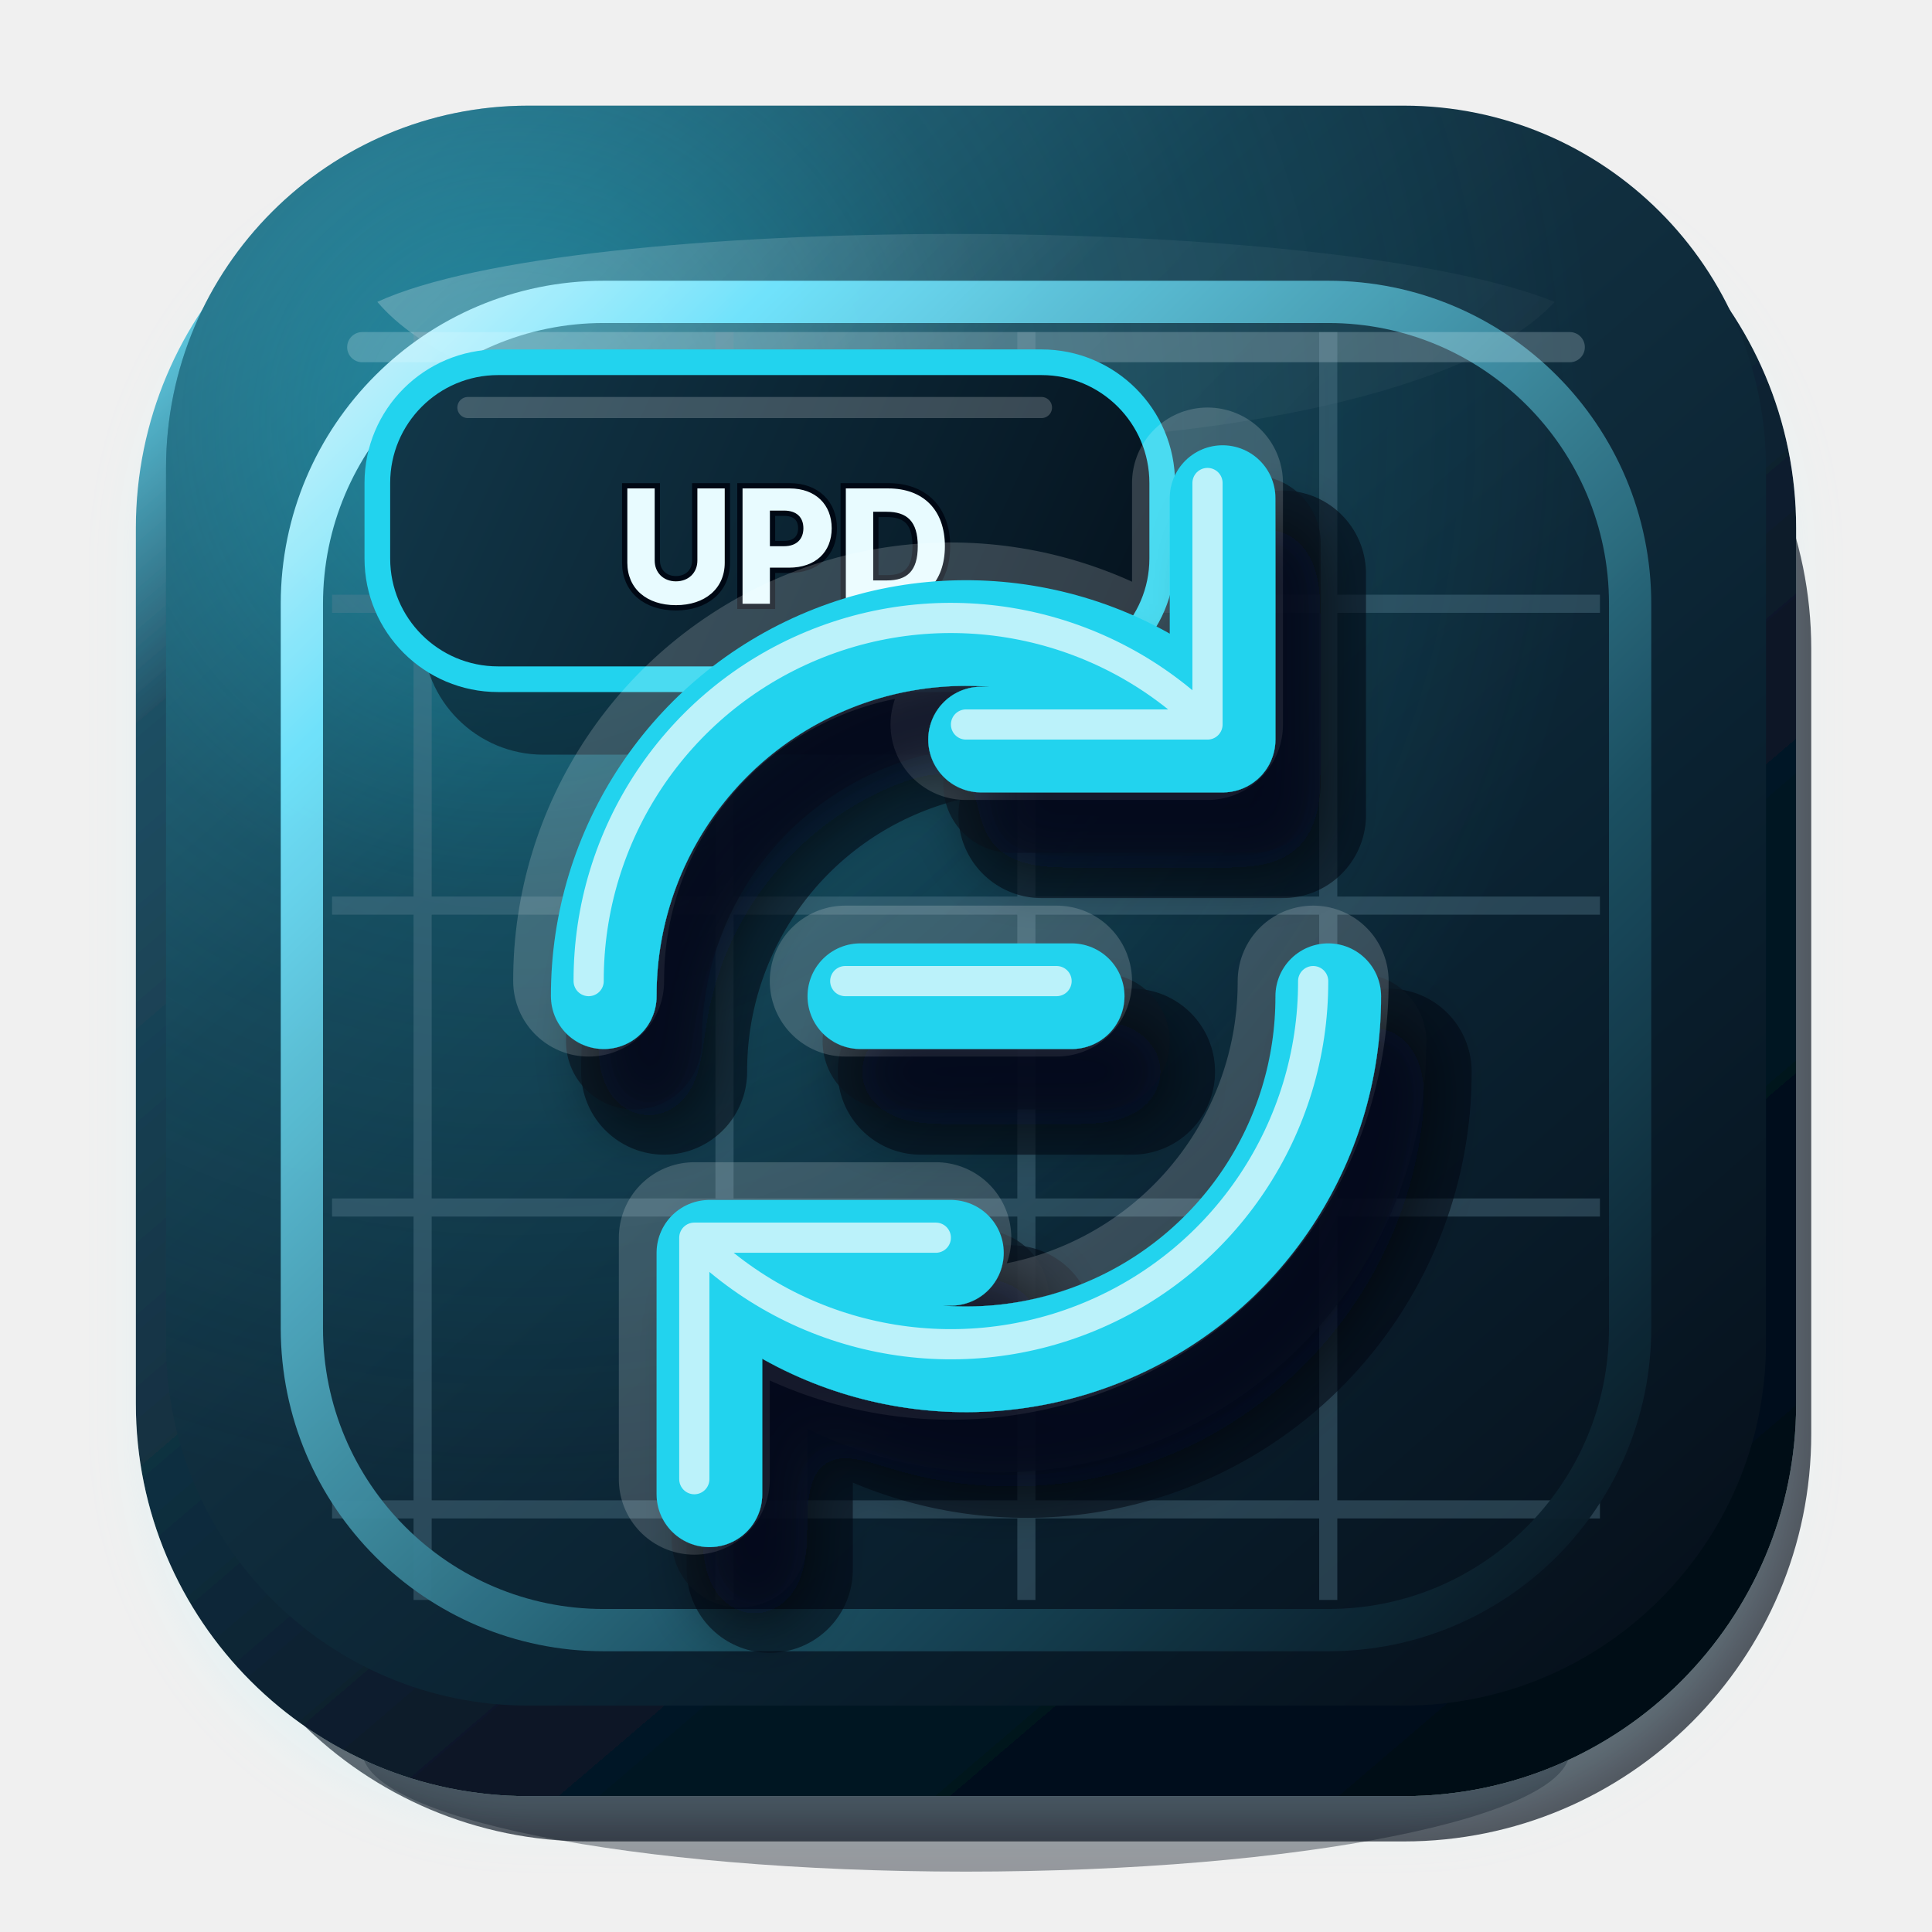
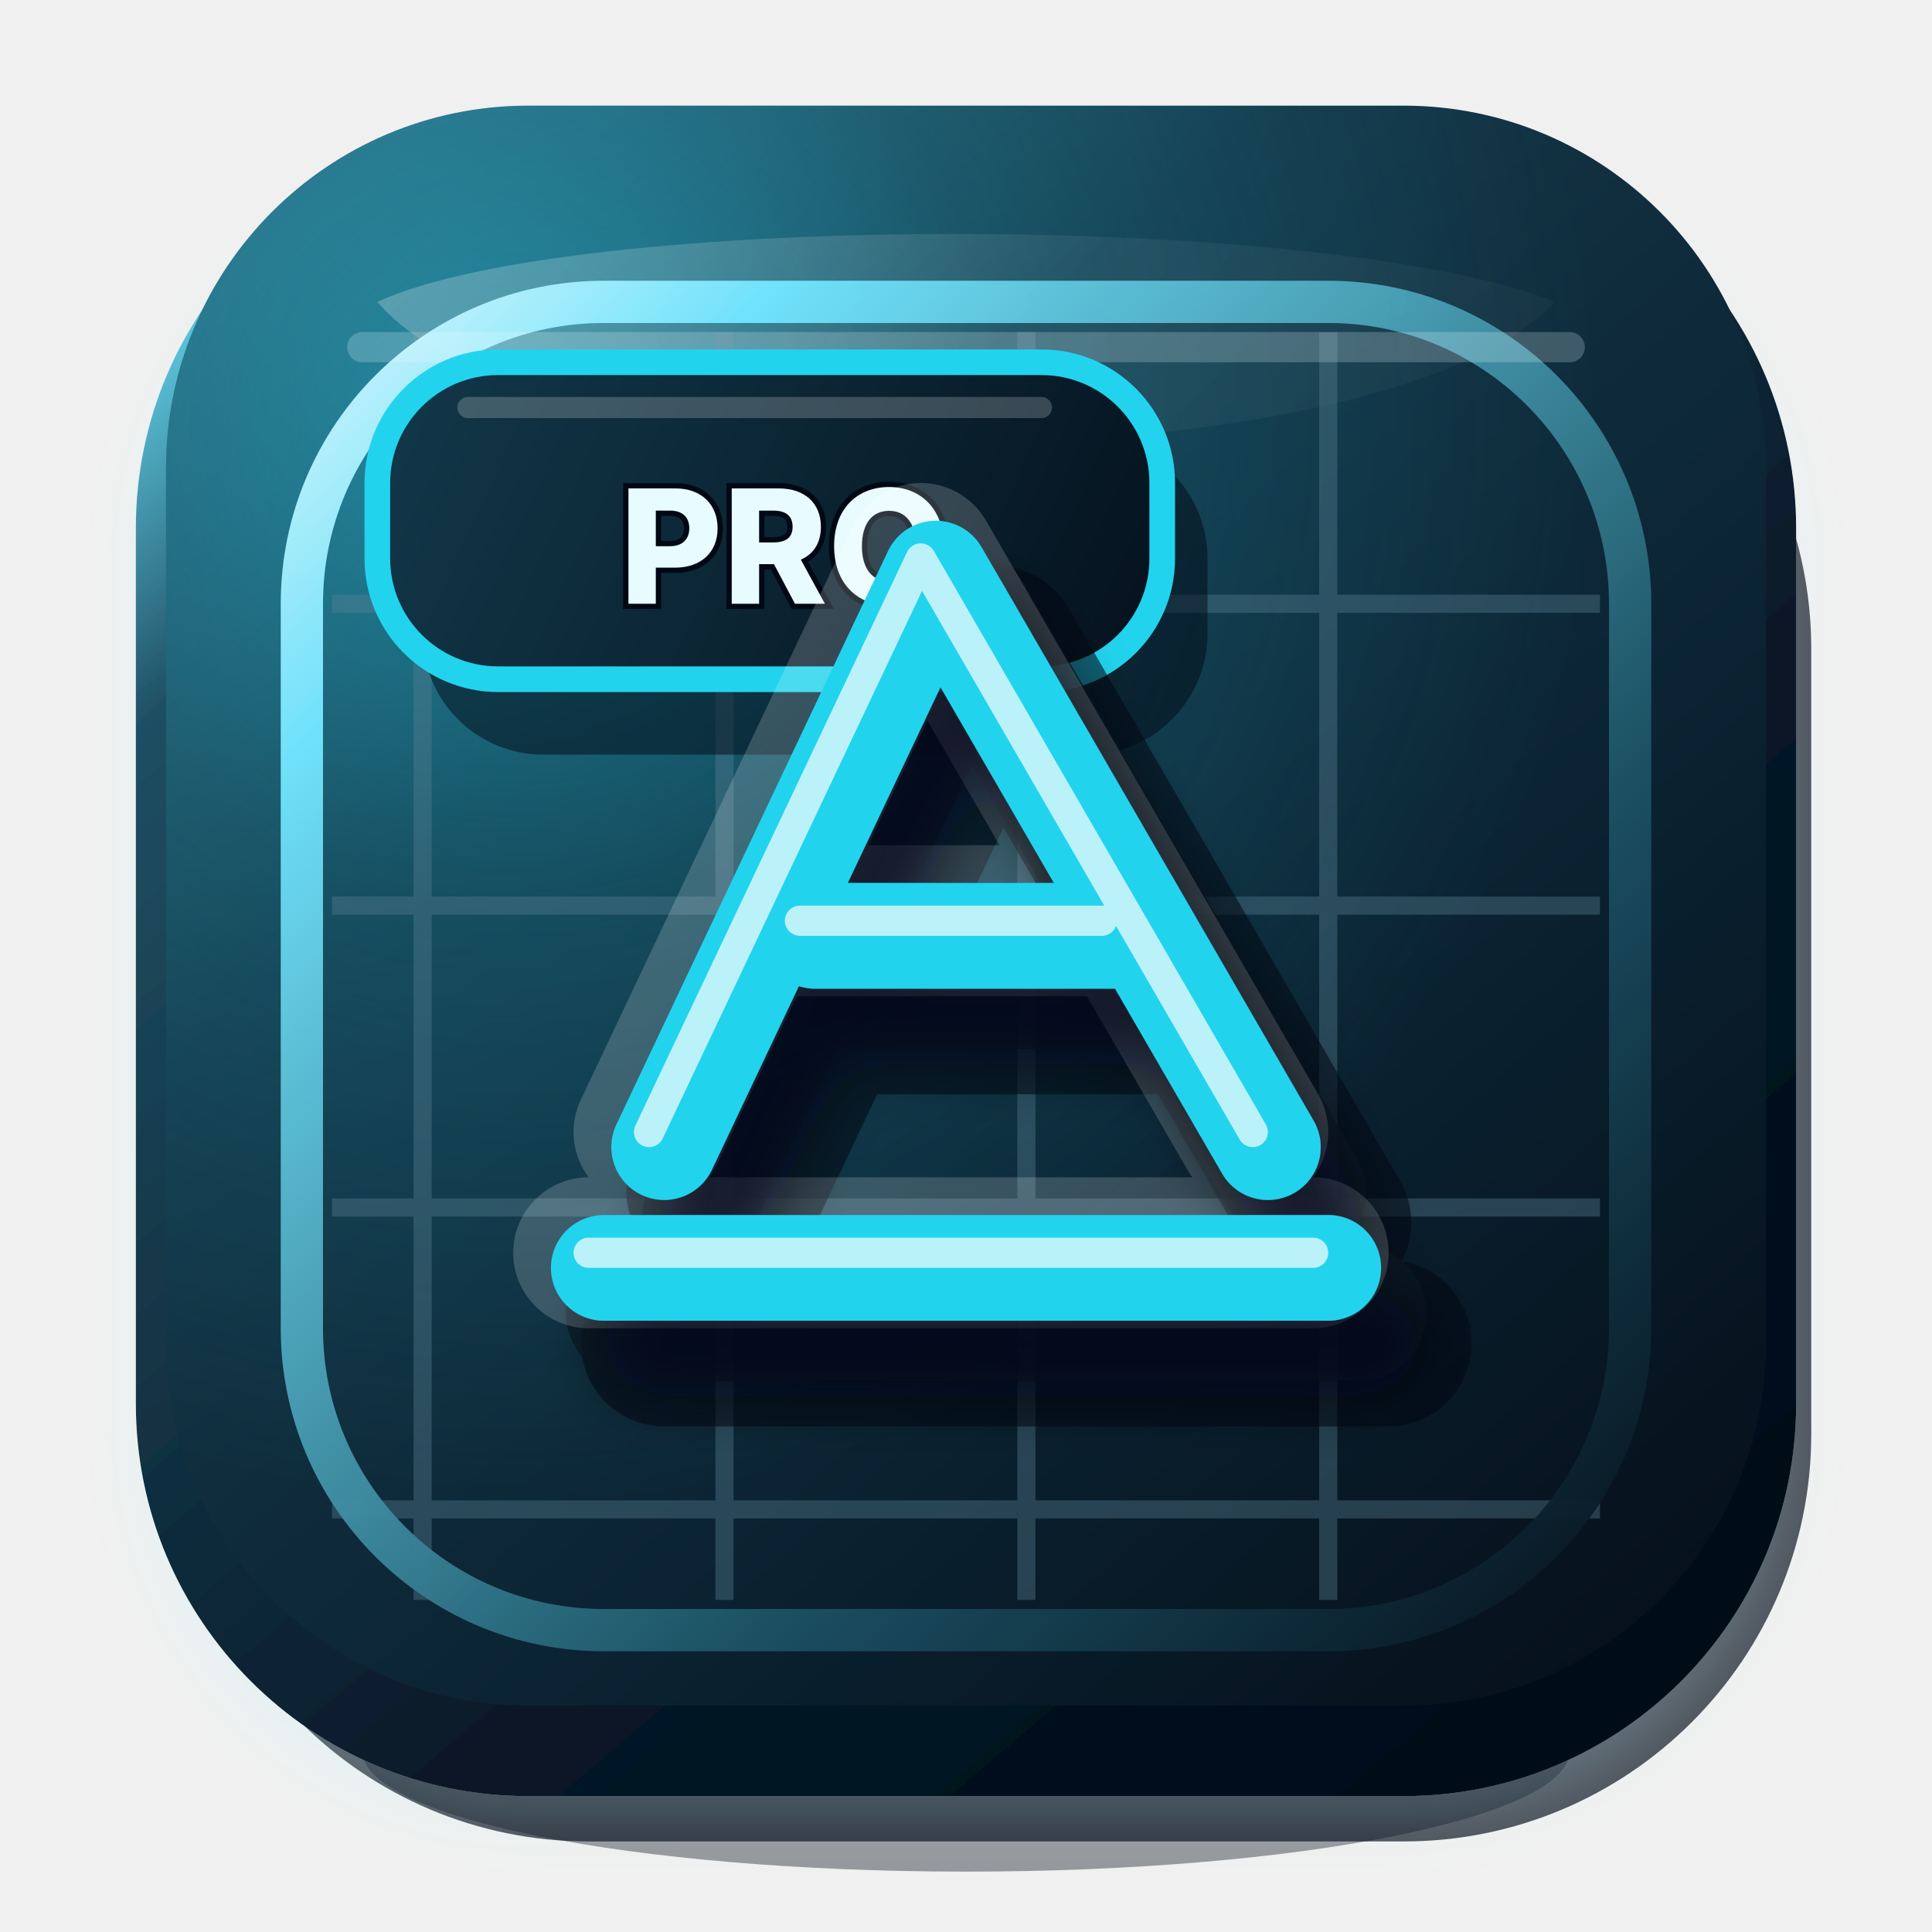
<svg xmlns="http://www.w3.org/2000/svg" width="128" height="128" viewBox="0 0 128 128">
  <defs>
    <linearGradient id="edge" x1="18" y1="10" x2="112" y2="120" gradientUnits="userSpaceOnUse">
      <stop offset="0" stop-color="#6ee7ff" />
      <stop offset="0.16" stop-color="#1f4f63" />
      <stop offset="0.62" stop-color="#071827" />
      <stop offset="1" stop-color="#020814" />
    </linearGradient>
    <linearGradient id="face" x1="22" y1="13" x2="108" y2="111" gradientUnits="userSpaceOnUse">
      <stop offset="0" stop-color="#2b5b6f" />
      <stop offset="0.28" stop-color="#143647" />
      <stop offset="0.68" stop-color="#0a2130" />
      <stop offset="1" stop-color="#06101b" />
    </linearGradient>
    <linearGradient id="badge" x1="26" y1="24" x2="78" y2="48" gradientUnits="userSpaceOnUse">
      <stop offset="0" stop-color="#12384a" />
      <stop offset="1" stop-color="#04101b" />
    </linearGradient>
    <linearGradient id="rim" x1="20" y1="18" x2="108" y2="108" gradientUnits="userSpaceOnUse">
      <stop offset="0" stop-color="#e8fbff" />
      <stop offset="0.18" stop-color="#72e6ff" />
      <stop offset="0.68" stop-color="#1c5264" />
      <stop offset="1" stop-color="#06111d" />
    </linearGradient>
    <radialGradient id="glow" cx="34" cy="28" r="72" gradientUnits="userSpaceOnUse">
      <stop offset="0" stop-color="#22d3ee" stop-opacity="0.46" />
      <stop offset="0.45" stop-color="#22d3ee" stop-opacity="0.16" />
      <stop offset="1" stop-color="#22d3ee" stop-opacity="0" />
    </radialGradient>
    <linearGradient id="shine" x1="24" y1="16" x2="86" y2="74" gradientUnits="userSpaceOnUse">
      <stop offset="0" stop-color="#ffffff" stop-opacity="0.36" />
      <stop offset="0.42" stop-color="#ffffff" stop-opacity="0.08" />
      <stop offset="1" stop-color="#ffffff" stop-opacity="0" />
    </linearGradient>
    <filter id="plateShadow" x="-28%" y="-26%" width="156%" height="166%">
      <feDropShadow dx="0" dy="15" stdDeviation="9" flood-color="#000814" flood-opacity="0.48" />
      <feDropShadow dx="0" dy="2" stdDeviation="1.5" flood-color="#b7f5ff" flood-opacity="0.18" />
    </filter>
    <filter id="glyphLift" x="-28%" y="-28%" width="156%" height="156%">
      <feDropShadow dx="3" dy="5" stdDeviation="2" flood-color="#000814" flood-opacity="0.62" />
    </filter>
  </defs>
  <ellipse cx="64" cy="116" rx="40" ry="8" fill="#000814" opacity="0.38" />
  <rect x="12" y="16" width="108" height="106" rx="27" fill="#020814" opacity="0.68" />
  <rect x="9" y="9" width="110" height="110" rx="26" fill="url(#edge)" filter="url(#plateShadow)" />
  <rect x="11" y="7" width="106" height="106" rx="24" fill="url(#face)" />
  <rect x="11" y="7" width="106" height="106" rx="24" fill="url(#glow)" />
  <path d="M25 20c13-6 63-6 78 0c-11 12-67 13-78 0z" fill="url(#shine)" opacity="0.72" />
  <path d="M28 22v84M48 22v84M68 22v84M88 22v84M22 40h84M22 60h84M22 80h84M22 100h84" fill="none" stroke="#5a8294" stroke-width="1.2" opacity="0.38" />
  <rect x="20" y="20" width="88" height="88" rx="20" fill="none" stroke="url(#rim)" stroke-width="2.8" opacity="0.96" />
  <path d="M24 23h80" fill="none" stroke="#e8fbff" stroke-width="2" stroke-linecap="round" opacity="0.22" />
  <rect x="28" y="29" width="52" height="21" rx="8" fill="#020814" opacity="0.5" />
  <rect x="25" y="24" width="52" height="21" rx="8" fill="url(#badge)" stroke="#22d3ee" stroke-width="1.7" />
  <path d="M31 27h38" fill="none" stroke="#ffffff" stroke-width="1.4" stroke-linecap="round" opacity="0.2" />
-   <text x="52" y="40" text-anchor="middle" font-family="Cantarell, Inter, Arial, sans-serif" font-size="10.5" font-weight="800" fill="#e8fbff" stroke="#000814" stroke-width="0.7" paint-order="stroke">UPD</text>
-   <path d="M40 66a24 24 0 0 1 41-17M81 49h-16M81 49v-16M88 66a24 24 0 0 1-41 17M47 83h16M47 83v16M57 66h14" fill="none" stroke="#020814" stroke-width="11" stroke-linecap="round" stroke-linejoin="round" opacity="0.58" transform="translate(4 5)" />
-   <path d="M40 66a24 24 0 0 1 41-17M81 49h-16M81 49v-16M88 66a24 24 0 0 1-41 17M47 83h16M47 83v16M57 66h14" fill="none" stroke="#0b1724" stroke-width="9" stroke-linecap="round" stroke-linejoin="round" opacity="0.72" transform="translate(2 3)" />
-   <path d="M40 66a24 24 0 0 1 41-17M81 49h-16M81 49v-16M88 66a24 24 0 0 1-41 17M47 83h16M47 83v16M57 66h14" fill="none" stroke="#ffffff" stroke-width="10" stroke-linecap="round" stroke-linejoin="round" opacity="0.18" transform="translate(-1 -1)" />
-   <path d="M40 66a24 24 0 0 1 41-17M81 49h-16M81 49v-16M88 66a24 24 0 0 1-41 17M47 83h16M47 83v16M57 66h14" fill="none" stroke="#22d3ee" stroke-width="7" stroke-linecap="round" stroke-linejoin="round" filter="url(#glyphLift)" />
-   <path d="M40 66a24 24 0 0 1 41-17M81 49h-16M81 49v-16M88 66a24 24 0 0 1-41 17M47 83h16M47 83v16M57 66h14" fill="none" stroke="#f7fdff" stroke-width="2" stroke-linecap="round" stroke-linejoin="round" opacity="0.72" transform="translate(-1 -1)" />
+   <text x="52" y="40" text-anchor="middle" font-family="Cantarell, Inter, Arial, sans-serif" font-size="10.5" font-weight="800" fill="#e8fbff" stroke="#000814" stroke-width="0.7" paint-order="stroke">PRO</text>
+   <path d="M40 84h48M44 76l18-38l22 38M54 62h20" fill="none" stroke="#020814" stroke-width="11" stroke-linecap="round" stroke-linejoin="round" opacity="0.58" transform="translate(4 5)" />
+   <path d="M40 84h48M44 76l18-38l22 38M54 62h20" fill="none" stroke="#0b1724" stroke-width="9" stroke-linecap="round" stroke-linejoin="round" opacity="0.72" transform="translate(2 3)" />
+   <path d="M40 84h48M44 76l18-38l22 38M54 62h20" fill="none" stroke="#ffffff" stroke-width="10" stroke-linecap="round" stroke-linejoin="round" opacity="0.18" transform="translate(-1 -1)" />
+   <path d="M40 84h48M44 76l18-38l22 38M54 62h20" fill="none" stroke="#22d3ee" stroke-width="7" stroke-linecap="round" stroke-linejoin="round" filter="url(#glyphLift)" />
+   <path d="M40 84h48M44 76l18-38l22 38M54 62h20" fill="none" stroke="#f7fdff" stroke-width="2" stroke-linecap="round" stroke-linejoin="round" opacity="0.72" transform="translate(-1 -1)" />
</svg>
